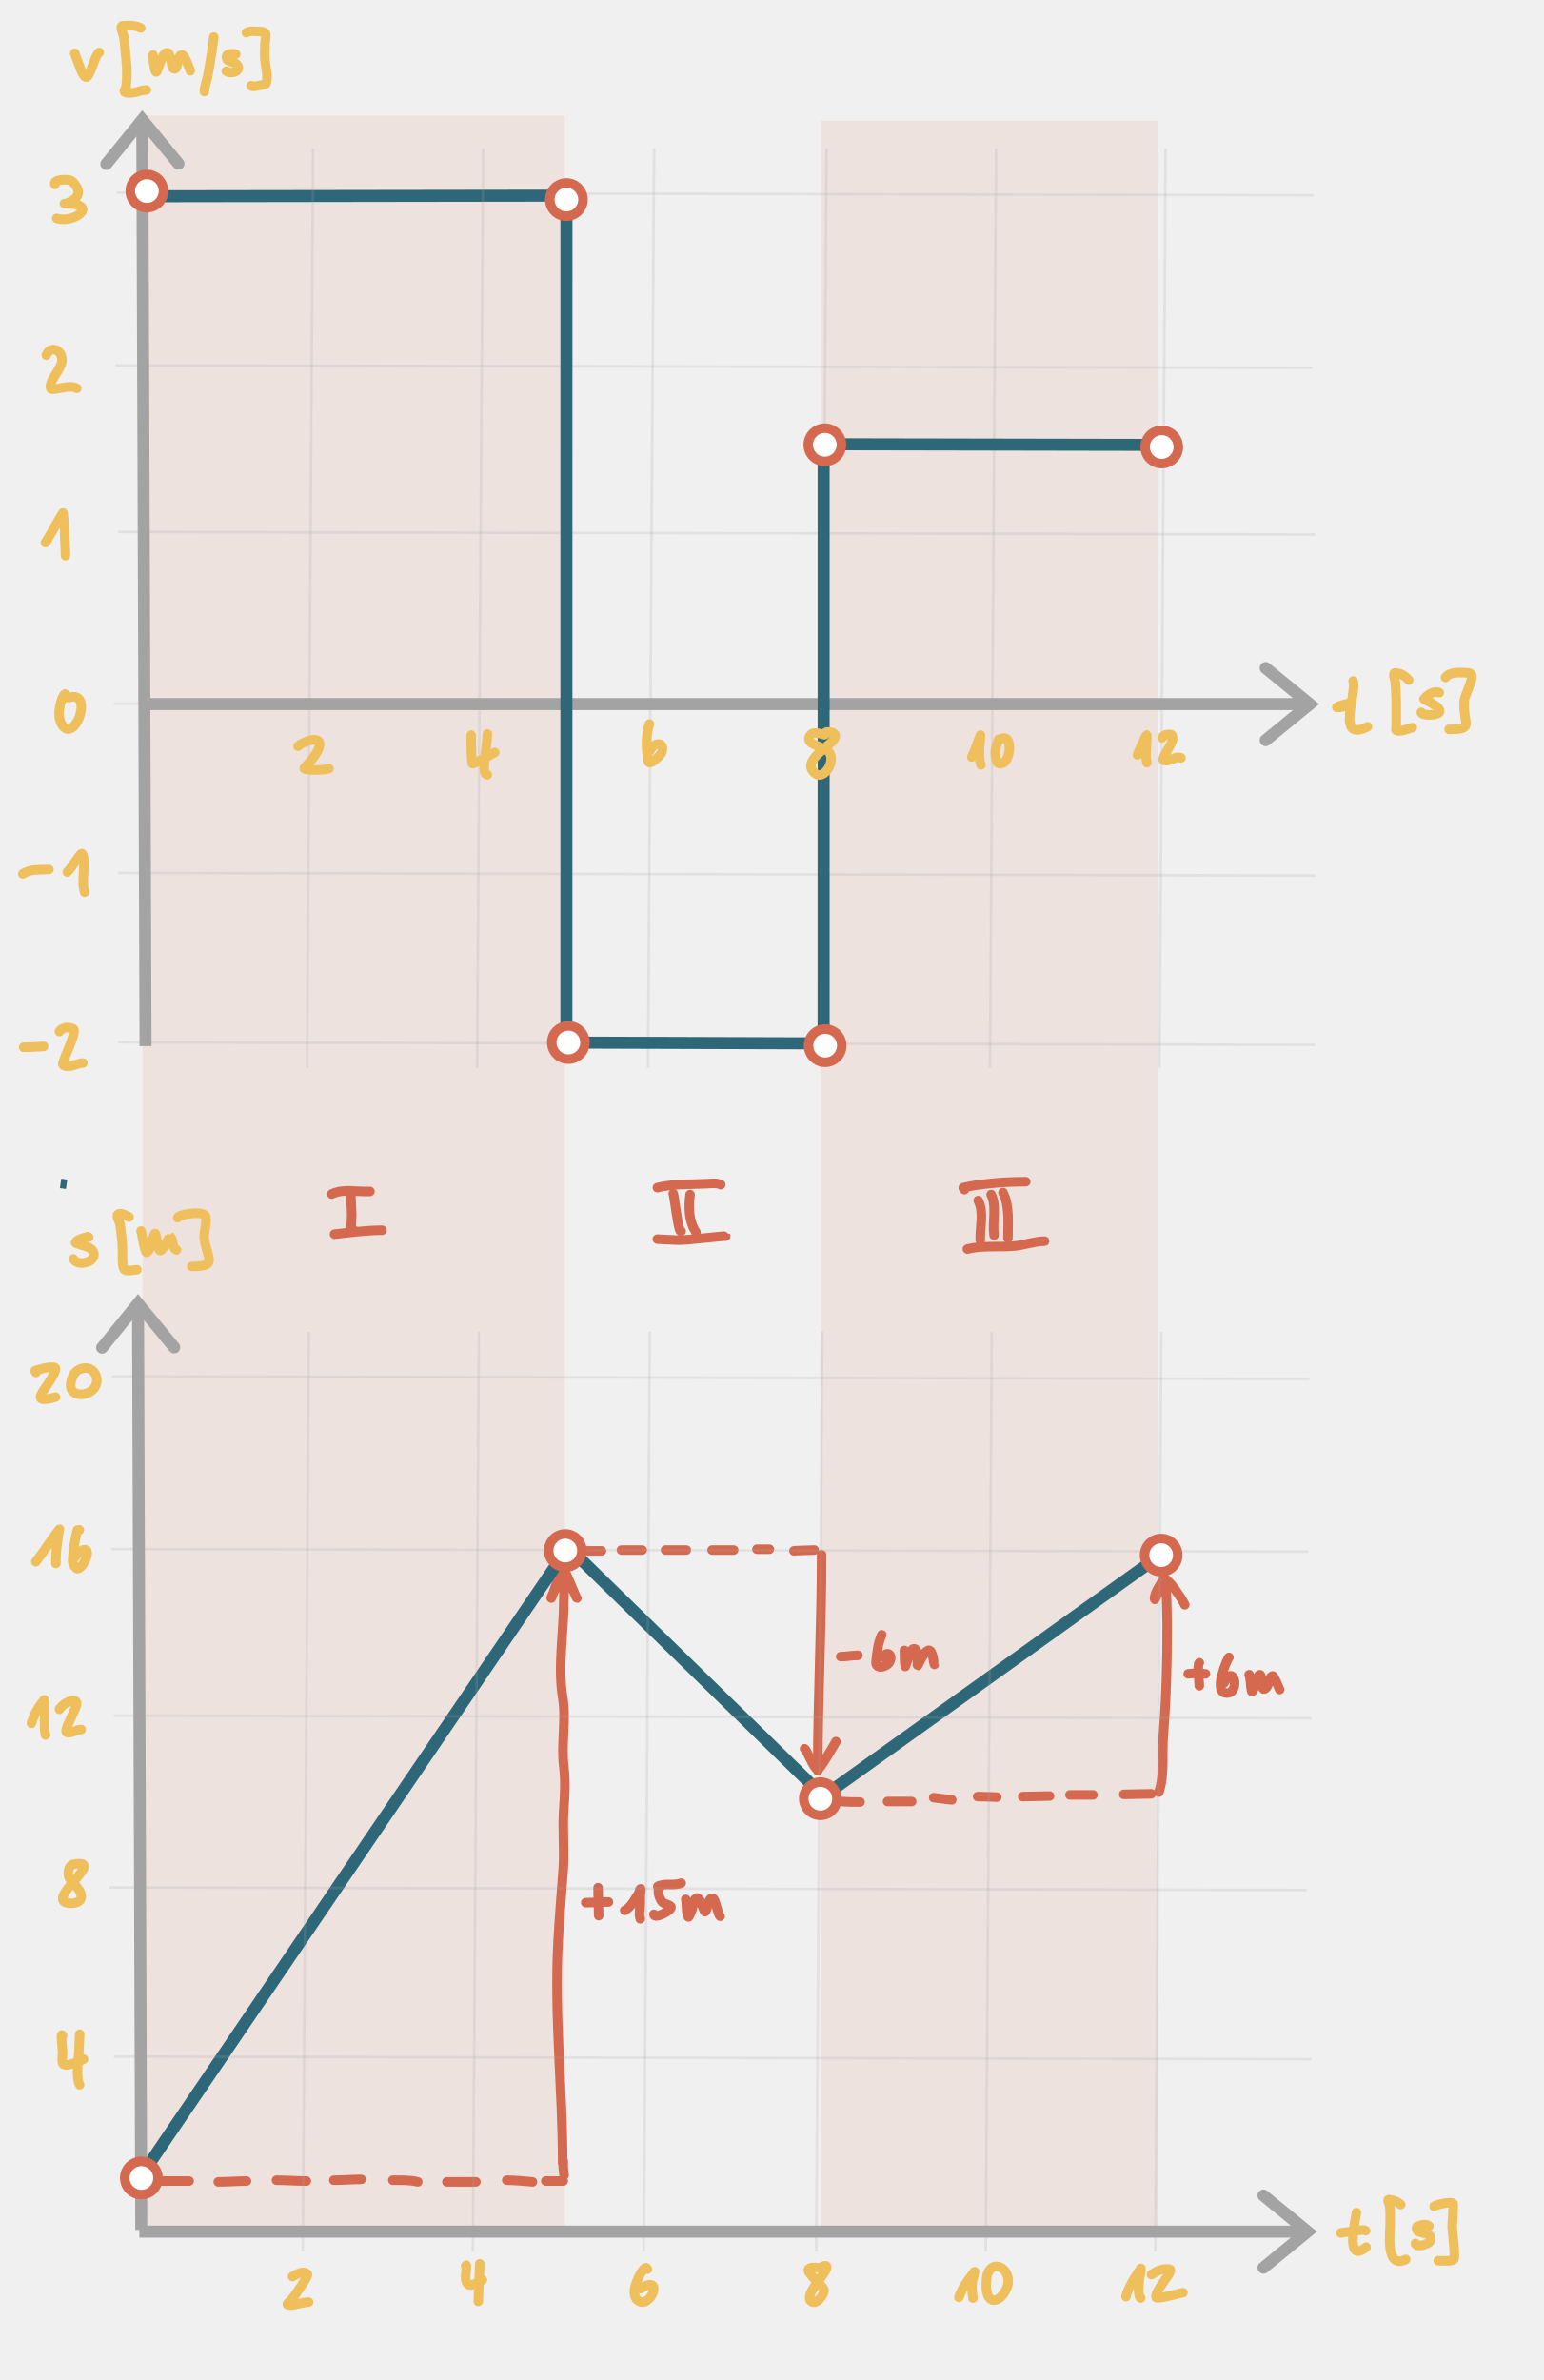
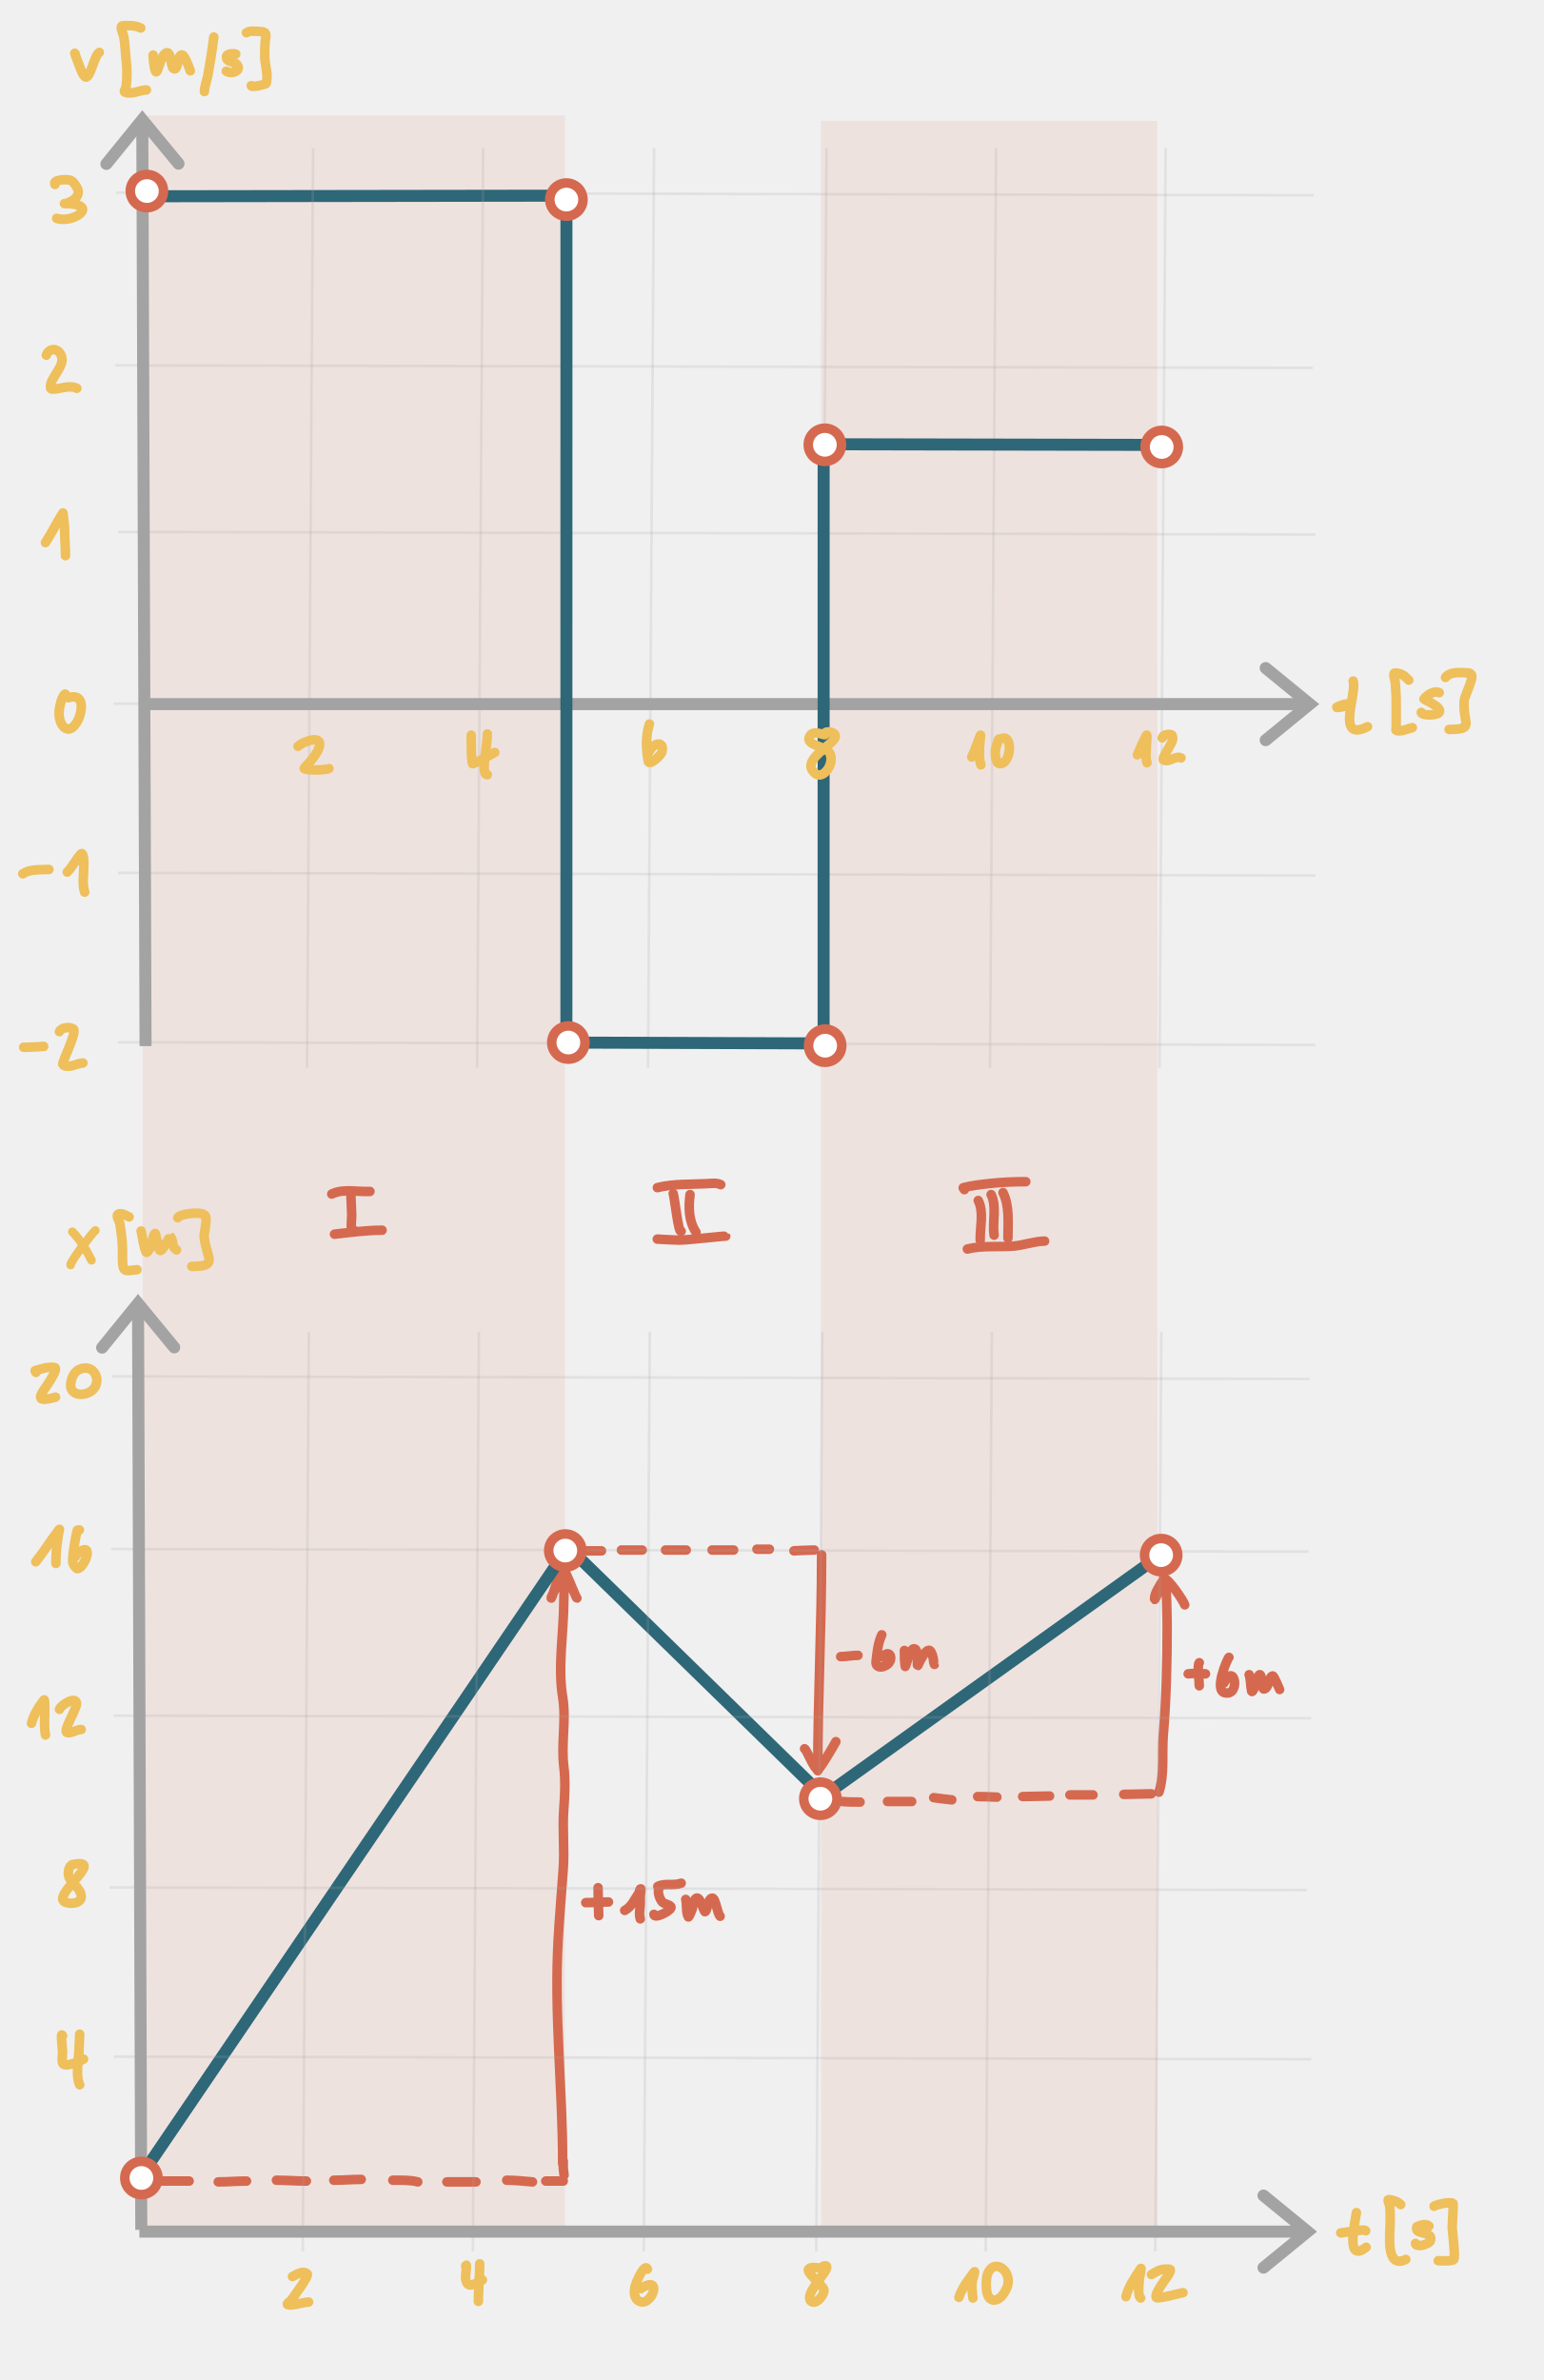
<svg xmlns="http://www.w3.org/2000/svg" xmlns:ns1="http://vectornator.io" height="100%" stroke-miterlimit="10" style="fill-rule:nonzero;clip-rule:evenodd;stroke-linecap:round;stroke-linejoin:round;" version="1.1" viewBox="0 0 340.2 524.475" width="100%" xml:space="preserve">
  <defs />
  <g id="Ebene-3" ns1:layerName="Ebene 3">
    <path d="M31.393 25.463L124.513 25.463L124.513 490.652L31.393 490.652L31.393 25.463Z" fill="#e9b0a2" fill-opacity="0.216" fill-rule="nonzero" opacity="1" stroke="none" />
    <path d="M180.919 26.607L255.109 26.607L255.109 491.356L180.919 491.356L180.919 26.607Z" fill="#e9b0a2" fill-opacity="0.216" fill-rule="nonzero" opacity="1" stroke="none" />
    <g opacity="1">
      <path d="M77.32 263.129C77.384 264.595 77.443 266.061 77.511 267.526C77.568 268.751 76.988 271.708 78.085 271.159" fill="none" opacity="1" stroke="#d5694f" stroke-linecap="round" stroke-linejoin="round" stroke-width="2.099" />
      <path d="M73.113 263.129C75.627 261.872 78.719 262.689 81.526 262.555" fill="none" opacity="1" stroke="#d5694f" stroke-linecap="round" stroke-linejoin="round" stroke-width="2.099" />
      <path d="M73.726 271.973C77.21 271.586 80.694 271.1 84.203 271.1" fill="none" opacity="1" stroke="#d5694f" stroke-linecap="round" stroke-linejoin="round" stroke-width="2.099" />
      <path d="M148.37 263.025C148.695 264.002 149.509 271.925 150.116 271.318" fill="none" opacity="1" stroke="#d5694f" stroke-linecap="round" stroke-linejoin="round" stroke-width="2.099" />
      <path d="M152.08 263.243C151.729 266.048 151.752 269.081 153.389 271.537" fill="none" opacity="1" stroke="#d5694f" stroke-linecap="round" stroke-linejoin="round" stroke-width="2.099" />
      <path d="M144.878 261.715C148.418 260.83 152.146 261.031 155.79 260.842C156.81 260.789 157.933 260.604 158.846 261.06" fill="none" opacity="1" stroke="#d5694f" stroke-linecap="round" stroke-linejoin="round" stroke-width="2.099" />
      <path d="M145.314 273.065C145.169 273.065 144.732 273.057 144.878 273.065C146.478 273.145 148.078 273.239 149.679 273.283C151.149 273.323 159.884 272.304 159.937 272.41" fill="none" opacity="1" stroke="#d5694f" stroke-linecap="round" stroke-linejoin="round" stroke-width="2.099" />
      <path d="M215.592 264.553C216.895 267.159 215.952 270.37 216.029 273.283" fill="none" opacity="1" stroke="#d5694f" stroke-linecap="round" stroke-linejoin="round" stroke-width="2.099" />
      <path d="M218.43 263.243C219.731 265.847 218.664 269.251 219.084 272.192" fill="none" opacity="1" stroke="#d5694f" stroke-linecap="round" stroke-linejoin="round" stroke-width="2.099" />
      <path d="M221.049 262.807C222.537 265.782 222.14 269.537 222.14 272.846" fill="none" opacity="1" stroke="#d5694f" stroke-linecap="round" stroke-linejoin="round" stroke-width="2.099" />
      <path d="M212.537 262.152C212.464 262.006 212.161 261.755 212.318 261.715C214.105 261.269 215.944 261.046 217.775 260.842C220.704 260.517 223.252 260.406 226.068 260.406" fill="none" opacity="1" stroke="#d5694f" stroke-linecap="round" stroke-linejoin="round" stroke-width="2.099" />
      <path d="M213.191 275.247C216.515 274.416 220.034 274.868 223.449 274.592C225.465 274.43 228.103 273.501 230.215 273.501" fill="none" opacity="1" stroke="#d5694f" stroke-linecap="round" stroke-linejoin="round" stroke-width="2.099" />
    </g>
    <path d="M124.006 476.698C124.006 460.354 122.094 444.035 123.003 427.666C123.296 422.394 123.756 417.127 124.132 411.866C124.447 407.453 123.918 402.983 124.257 398.573C124.488 395.57 124.63 392.279 124.257 389.293C123.628 384.261 124.84 378.994 124.006 373.994C122.885 367.266 124.257 359.527 124.257 352.802C124.257 352.095 124.53 346.212 124.257 346.03C123.787 345.717 122.517 349.886 122.376 350.168C122.307 350.307 121.317 352.175 121.498 352.175C121.592 352.175 122.228 350.104 122.251 350.043C122.734 348.714 123.161 347.105 123.881 345.905C123.969 345.757 123.834 345.403 124.006 345.403C124.379 345.403 126.943 352.175 127.141 352.175" fill="none" opacity="1" stroke="#d5694f" stroke-linecap="round" stroke-linejoin="round" stroke-width="2.099" />
    <path d="M129.09 419.279C130.761 419.279 132.428 419.136 134.099 419.136" fill="none" opacity="1" stroke="#d5694f" stroke-linecap="round" stroke-linejoin="round" stroke-width="2.099" />
    <path d="M131.809 415.988C131.809 418.039 131.898 420.09 131.952 422.141" fill="none" opacity="1" stroke="#d5694f" stroke-linecap="round" stroke-linejoin="round" stroke-width="2.099" />
    <path d="M137.676 420.996C139.162 420.253 139.883 418.502 140.824 417.133C140.995 416.884 140.897 416.487 141.11 416.274C141.447 415.937 141.134 417.229 141.11 417.705C141.079 418.324 141.135 418.946 141.11 419.565C141.067 420.649 140.757 421.798 141.11 422.856" fill="none" opacity="1" stroke="#d5694f" stroke-linecap="round" stroke-linejoin="round" stroke-width="2.099" />
    <path d="M145.403 415.702C144.789 416.622 145.211 418.077 145.832 418.993C146.264 419.629 147.314 419.572 147.835 420.138C148.473 420.829 144.115 423.091 144.115 421.855" fill="none" opacity="1" stroke="#d5694f" stroke-linecap="round" stroke-linejoin="round" stroke-width="2.099" />
    <path d="M144.973 415.702C146.582 414.897 148.397 415.634 150.125 414.986" fill="none" opacity="1" stroke="#d5694f" stroke-linecap="round" stroke-linejoin="round" stroke-width="2.099" />
    <path d="M151.126 418.564C151.442 419.827 151.117 421.263 151.699 422.427C151.807 422.643 152.523 420.82 152.557 420.71C152.695 420.262 152.869 418.824 153.273 418.42C154.321 417.372 155.071 421.514 155.419 421.282C155.944 420.932 155.997 418.277 156.993 418.277C157.703 418.277 158.077 421.651 158.71 422.284" fill="none" opacity="1" stroke="#d5694f" stroke-linecap="round" stroke-linejoin="round" stroke-width="2.099" />
    <path d="M35.642 480.634C37.657 480.634 39.672 480.634 41.687 480.634" fill="none" opacity="1" stroke="#d5694f" stroke-linecap="round" stroke-linejoin="round" stroke-width="2.099" />
    <path d="M48.1 480.817C50.18 480.817 52.249 480.634 54.329 480.634" fill="none" opacity="1" stroke="#d5694f" stroke-linecap="round" stroke-linejoin="round" stroke-width="2.099" />
    <path d="M60.924 480.45C63.123 480.45 65.319 480.634 67.52 480.634" fill="none" opacity="1" stroke="#d5694f" stroke-linecap="round" stroke-linejoin="round" stroke-width="2.099" />
    <path d="M73.566 480.45C75.583 480.45 77.595 480.267 79.612 480.267" fill="none" opacity="1" stroke="#d5694f" stroke-linecap="round" stroke-linejoin="round" stroke-width="2.099" />
    <path d="M86.574 480.45C88.418 480.45 90.275 480.368 92.07 480.817" fill="none" opacity="1" stroke="#d5694f" stroke-linecap="round" stroke-linejoin="round" stroke-width="2.099" />
    <path d="M98.483 480.817C100.62 480.817 102.757 480.817 104.895 480.817" fill="none" opacity="1" stroke="#d5694f" stroke-linecap="round" stroke-linejoin="round" stroke-width="2.099" />
    <path d="M111.674 480.45C113.571 480.45 115.462 480.665 117.353 480.817" fill="none" opacity="1" stroke="#d5694f" stroke-linecap="round" stroke-linejoin="round" stroke-width="2.099" />
    <path d="M120.284 480.634C121.567 480.634 122.849 480.634 124.132 480.634" fill="none" opacity="1" stroke="#d5694f" stroke-linecap="round" stroke-linejoin="round" stroke-width="2.099" />
    <path d="M124.132 476.236C124.132 478.255 124.078 477.217 124.315 479.351" fill="none" opacity="1" stroke="#d5694f" stroke-linecap="round" stroke-linejoin="round" stroke-width="2.099" />
    <path d="M129.445 341.76C130.483 341.76 131.521 341.76 132.56 341.76" fill="none" opacity="1" stroke="#d5694f" stroke-linecap="round" stroke-linejoin="round" stroke-width="2.099" />
    <path d="M136.957 341.577C138.483 341.577 140.01 341.577 141.537 341.577" fill="none" opacity="1" stroke="#d5694f" stroke-linecap="round" stroke-linejoin="round" stroke-width="2.099" />
    <path d="M146.667 341.577C148.193 341.577 149.72 341.577 151.247 341.577" fill="none" opacity="1" stroke="#d5694f" stroke-linecap="round" stroke-linejoin="round" stroke-width="2.099" />
    <path d="M156.926 341.577C158.514 341.577 160.102 341.577 161.69 341.577" fill="none" opacity="1" stroke="#d5694f" stroke-linecap="round" stroke-linejoin="round" stroke-width="2.099" />
    <path d="M166.82 341.394C167.736 341.394 168.652 341.394 169.568 341.394" fill="none" opacity="1" stroke="#d5694f" stroke-linecap="round" stroke-linejoin="round" stroke-width="2.099" />
    <path d="M175.064 341.76C174.288 341.76 178.304 341.577 179.461 341.577" fill="none" opacity="1" stroke="#d5694f" stroke-linecap="round" stroke-linejoin="round" stroke-width="2.099" />
    <path d="M185.552 396.995C186.892 397.107 188.202 397.116 189.548 397.116" fill="none" opacity="1" stroke="#d5694f" stroke-linecap="round" stroke-linejoin="round" stroke-width="2.099" />
    <path d="M195.601 396.995C197.377 396.995 199.153 396.995 200.928 396.995" fill="none" opacity="1" stroke="#d5694f" stroke-linecap="round" stroke-linejoin="round" stroke-width="2.099" />
    <path d="M205.771 396.147C207.099 396.337 208.434 396.478 209.767 396.632" fill="none" opacity="1" stroke="#d5694f" stroke-linecap="round" stroke-linejoin="round" stroke-width="2.099" />
    <path d="M215.457 395.905C216.87 395.905 218.282 395.982 219.695 396.026" fill="none" opacity="1" stroke="#d5694f" stroke-linecap="round" stroke-linejoin="round" stroke-width="2.099" />
    <path d="M225.385 395.905C227.363 395.905 229.339 395.784 231.317 395.784" fill="none" opacity="1" stroke="#d5694f" stroke-linecap="round" stroke-linejoin="round" stroke-width="2.099" />
    <path d="M235.797 395.542C237.492 395.542 239.187 395.542 240.882 395.542" fill="none" opacity="1" stroke="#d5694f" stroke-linecap="round" stroke-linejoin="round" stroke-width="2.099" />
    <path d="M247.662 395.421C249.682 395.421 251.697 395.3 253.716 395.3" fill="none" opacity="1" stroke="#d5694f" stroke-linecap="round" stroke-linejoin="round" stroke-width="2.099" />
    <path d="M181.073 342.634C181.073 358.487 180.225 374.378 180.225 390.215" fill="none" opacity="1" stroke="#d5694f" stroke-linecap="round" stroke-linejoin="round" stroke-width="2.099" />
    <path d="M177.319 385.372C177.843 385.634 179.304 389.743 180.225 389.973C180.608 390.068 183.901 384.437 184.22 383.798" fill="none" opacity="1" stroke="#d5694f" stroke-linecap="round" stroke-linejoin="round" stroke-width="2.099" />
    <path d="M255.411 394.937C256.691 391.096 256.046 386.35 256.379 382.345C257.029 374.555 257.227 366.443 257.227 358.615C257.227 357.591 257.147 347.981 256.622 347.719C256.411 347.613 256.379 348.122 256.258 348.324C255.625 349.379 254.442 351.044 254.442 352.319C254.442 353.005 255.119 351.124 255.411 350.503C255.559 350.189 256.196 347.961 256.743 347.961C257.557 347.961 260.779 352.685 261.101 353.651" fill="none" opacity="1" stroke="#d5694f" stroke-linecap="round" stroke-linejoin="round" stroke-width="2.099" />
    <path d="M185.275 365.061C186.55 365.061 187.804 364.789 189.081 364.789" fill="none" opacity="1" stroke="#d5694f" stroke-linecap="round" stroke-linejoin="round" stroke-width="2.099" />
    <path d="M194.337 360.257C193.488 362.078 193.286 364.151 193.069 366.148C192.863 368.035 195.44 367.399 196.059 366.239C196.823 364.808 195.637 363.61 194.609 365.151" fill="none" opacity="1" stroke="#d5694f" stroke-linecap="round" stroke-linejoin="round" stroke-width="2.099" />
    <path d="M199.322 363.701C199.322 364.883 199.319 366.022 199.503 367.236C199.51 367.284 199.622 367.036 199.956 365.967C200.069 365.605 200.767 363.065 201.587 363.339C202.539 363.656 202.056 367.054 202.222 367.054C202.331 367.054 202.354 366.88 202.403 366.783C202.671 366.246 204.396 362.43 205.212 364.064C205.449 364.537 205.573 364.897 205.666 365.423C205.917 366.848 205.572 365.687 205.938 366.783" fill="none" opacity="1" stroke="#d5694f" stroke-linecap="round" stroke-linejoin="round" stroke-width="2.099" />
    <path d="M261.857 368.862C263.115 368.682 264.4 368.826 265.671 368.862" fill="none" opacity="1" stroke="#d5694f" stroke-linecap="round" stroke-linejoin="round" stroke-width="2.099" />
    <path d="M264.309 366.41C263.802 366.917 264.309 370.326 264.309 371.495" fill="none" opacity="1" stroke="#d5694f" stroke-linecap="round" stroke-linejoin="round" stroke-width="2.099" />
    <path d="M270.846 365.23C270.585 365.317 267.441 372.484 269.938 373.039C273.448 373.819 272.142 366.09 269.757 370.86" fill="none" opacity="1" stroke="#d5694f" stroke-linecap="round" stroke-linejoin="round" stroke-width="2.099" />
    <path d="M275.295 369.044C275.683 370.205 275.575 371.481 275.84 372.676C275.93 373.078 276.422 372.062 276.567 371.677C276.681 371.371 277.166 369.044 277.656 369.044C278.186 369.044 278.025 372.312 278.564 372.222C279.705 372.032 279.562 369.543 280.471 369.316C280.772 369.241 281.924 372.167 282.015 372.313" fill="none" opacity="1" stroke="#d5694f" stroke-linecap="round" stroke-linejoin="round" stroke-width="2.099" />
  </g>
  <g id="Ebene-1" ns1:layerName="Ebene 1">
    <path d="M64.46 501.68C65.211 501.304 66.745 500.216 67.713 501.088C68.202 501.528 64.683 506.134 64.312 506.708C64.044 507.122 62.957 507.735 63.425 507.891C64.361 508.203 66.824 507.3 68.009 507.3" fill="none" opacity="1" stroke="#eebf5b" stroke-linecap="round" stroke-linejoin="round" stroke-width="2.099" />
    <path d="M102.617 499.313C103.036 498.475 102.552 501.189 102.617 502.123C102.646 502.543 102.783 502.989 103.061 503.306C103.733 504.075 105.679 502.737 106.314 502.419" fill="none" opacity="1" stroke="#eebf5b" stroke-linecap="round" stroke-linejoin="round" stroke-width="2.099" />
    <path d="M105.723 498.87C105.723 501.635 105.427 504.385 105.427 507.152" fill="none" opacity="1" stroke="#eebf5b" stroke-linecap="round" stroke-linejoin="round" stroke-width="2.099" />
    <path d="M142.697 500.053C142.147 498.68 140.484 502.193 140.034 503.602C139.702 504.645 139.637 506.155 140.478 506.856C143.382 509.276 146.481 500.833 141.218 504.342" fill="none" opacity="1" stroke="#eebf5b" stroke-linecap="round" stroke-linejoin="round" stroke-width="2.099" />
    <path d="M180.854 499.831C180.837 499.849 180.878 499.755 180.854 499.757C179.964 499.831 178.773 499.375 178.192 500.053C177.553 500.798 181.45 503.634 181.593 504.638C181.745 505.699 179.692 508.237 178.635 507.004C177.46 505.632 181.46 501.45 182.037 500.201C182.661 498.848 181.412 499.228 180.854 499.831Z" fill="none" opacity="1" stroke="#eebf5b" stroke-linecap="round" stroke-linejoin="round" stroke-width="2.099" />
    <path d="M211.32 506.264C212.013 504.187 213.408 502.396 214.722 500.644C214.931 500.365 214.647 501.339 214.574 501.68C214.499 502.031 214.323 502.359 214.278 502.715C214.135 503.86 214.238 505.284 214.426 506.412" fill="none" opacity="1" stroke="#eebf5b" stroke-linecap="round" stroke-linejoin="round" stroke-width="2.099" />
    <path d="M217.532 501.458C217.456 501.711 216.649 507.188 219.307 506.856C220.504 506.706 221.414 505.229 221.821 504.342C223.574 500.517 218.819 497.126 217.532 501.458Z" fill="none" opacity="1" stroke="#eebf5b" stroke-linecap="round" stroke-linejoin="round" stroke-width="2.099" />
    <path d="M248.146 506.116C248.713 503.849 250.145 501.877 251.4 499.905C251.532 499.697 251.43 500.4 251.4 500.644C251.332 501.191 251.152 501.722 251.104 502.271C251.046 502.935 250.691 506.058 251.4 506.412" fill="none" opacity="1" stroke="#eebf5b" stroke-linecap="round" stroke-linejoin="round" stroke-width="2.099" />
    <path d="M253.766 501.236C255.039 500.472 255.853 499.879 257.759 500.053C258.212 500.094 257.708 501 257.464 501.384C256.963 502.17 254.43 505.336 254.801 506.264C255.001 506.763 259.963 505.337 260.717 505.229" fill="none" opacity="1" stroke="#eebf5b" stroke-linecap="round" stroke-linejoin="round" stroke-width="2.099" />
    <path d="M13.791 448.629C13.255 447.556 13.759 451.027 13.791 452.226C13.813 453.025 13.585 453.852 13.791 454.624C14.113 455.832 18.015 454.035 18.416 453.768" fill="none" opacity="1" stroke="#eebf5b" stroke-linecap="round" stroke-linejoin="round" stroke-width="2.099" />
    <path d="M17.56 448.629C17.56 448.514 17.565 448.172 17.56 448.286C17.497 449.599 17.45 450.913 17.389 452.226C17.304 454.046 16.644 457.589 17.56 459.421" fill="none" opacity="1" stroke="#eebf5b" stroke-linecap="round" stroke-linejoin="round" stroke-width="2.099" />
    <path d="M16.104 410.855C15.181 411.032 14.874 412.616 15.162 413.51C15.647 415.021 17.72 415.971 17.902 417.793C18.075 419.515 15.391 419.706 14.305 419.163C11.271 417.646 23.529 409.427 16.104 410.855Z" fill="none" opacity="1" stroke="#eebf5b" stroke-linecap="round" stroke-linejoin="round" stroke-width="2.099" />
    <path d="M6.939 379.762C7.41 377.879 8.503 376.167 9.68 374.623C9.856 374.391 9.834 375.189 9.851 375.48C9.891 376.164 9.851 376.85 9.851 377.535C9.851 379.128 9.709 380.764 10.022 382.332" fill="none" opacity="1" stroke="#eebf5b" stroke-linecap="round" stroke-linejoin="round" stroke-width="2.099" />
    <path d="M13.106 376.679C13.428 375.712 16.647 373.713 16.875 375.308C17.042 376.482 13.635 381.649 14.819 381.818C15.969 381.982 16.758 381.133 17.902 381.133" fill="none" opacity="1" stroke="#eebf5b" stroke-linecap="round" stroke-linejoin="round" stroke-width="2.099" />
    <path d="M7.884 344.168C9.721 341.872 11.256 339.346 13.059 337.022C13.212 336.825 12.981 337.516 12.935 337.762C12.828 338.332 12.777 338.912 12.689 339.486C12.428 341.179 12.319 342.824 12.319 344.538" fill="none" opacity="1" stroke="#eebf5b" stroke-linecap="round" stroke-linejoin="round" stroke-width="2.099" />
    <path d="M17.494 337.146C17.33 337.187 17.037 337.103 17.001 337.269C16.523 339.501 16.084 341.764 16.015 344.045C15.999 344.596 16.382 345.117 16.755 345.524C17.931 346.807 21.071 339.954 17.74 341.827C17.335 342.055 17.066 342.468 16.755 342.813C16.693 342.881 16.673 342.977 16.631 343.059" fill="none" opacity="1" stroke="#eebf5b" stroke-linecap="round" stroke-linejoin="round" stroke-width="2.099" />
    <path d="M7.915 302.446C7.869 302.307 7.634 302.067 7.776 302.028C9.138 301.652 10.557 301.144 11.957 301.331C12.662 301.425 11.88 302.833 11.121 304.119C9.578 306.729 6.558 309.504 12.236 307.882" fill="none" opacity="1" stroke="#eebf5b" stroke-linecap="round" stroke-linejoin="round" stroke-width="2.099" />
    <path d="M17.393 301.819C16.227 302.367 15.617 303.945 15.581 305.234C15.53 307.077 17.391 307.484 18.648 307.185C23.258 306.087 21.363 299.951 17.393 301.819Z" fill="none" opacity="1" stroke="#eebf5b" stroke-linecap="round" stroke-linejoin="round" stroke-width="2.099" />
    <path d="M298.936 487.586C298.691 489.547 296.407 498.944 301.075 495.21" fill="none" opacity="1" stroke="#eebf5b" stroke-linecap="round" stroke-linejoin="round" stroke-width="2.099" />
    <path d="M295.775 492.049C295.682 492.049 295.404 492.063 295.496 492.049C296.641 491.881 297.787 491.72 298.936 491.584C299.072 491.568 300.814 491.25 300.982 491.584" fill="none" opacity="1" stroke="#eebf5b" stroke-linecap="round" stroke-linejoin="round" stroke-width="2.099" />
    <path d="M308.699 485.82C308.031 485.152 307.033 484.817 306.095 484.704C305.599 484.645 306.226 485.695 306.281 486.192C306.418 487.422 306.374 488.785 306.374 490.004C306.374 491.984 305.257 500.185 309.814 497.907" fill="none" opacity="1" stroke="#eebf5b" stroke-linecap="round" stroke-linejoin="round" stroke-width="2.099" />
    <path d="M314.928 490.562C314.314 489.948 313.124 490.316 312.325 490.655C312.123 490.74 312.204 491.088 312.232 491.305C312.357 492.307 315.725 491.785 315.3 493.63C315.05 494.712 311.953 495.337 311.953 494.374" fill="none" opacity="1" stroke="#eebf5b" stroke-linecap="round" stroke-linejoin="round" stroke-width="2.099" />
    <path d="M316.043 486.192C316.043 486.003 319.43 485.063 320.227 485.541C320.383 485.635 320.041 490.204 320.041 490.748C320.041 491.579 320.915 497.762 320.32 498C319.429 498.356 317.94 498.186 316.973 498.186" fill="none" opacity="1" stroke="#eebf5b" stroke-linecap="round" stroke-linejoin="round" stroke-width="2.099" />
-     <path d="M19.552 272.624C19.461 272.594 19.368 272.498 19.279 272.534C18.376 272.901 17.128 272.959 16.644 273.806C16.527 274.011 19.168 274.712 19.37 274.805C20.242 275.204 21.052 276.013 20.551 277.076C19.928 278.401 16.918 278.896 16.19 277.44" fill="none" opacity="1" stroke="#eebf5b" stroke-linecap="round" stroke-linejoin="round" stroke-width="2.099" />
    <path d="M28.456 268.172C27.856 267.873 26.728 267.219 26.094 267.536C25.408 267.879 26.352 269.048 26.457 269.808C26.568 270.61 26.87 272.906 26.911 273.442C26.974 274.258 26.967 275.078 27.002 275.895C27.024 276.389 26.839 279.308 27.456 279.802C28.011 280.246 29.555 279.802 30.182 279.802" fill="none" opacity="1" stroke="#eebf5b" stroke-linecap="round" stroke-linejoin="round" stroke-width="2.099" />
    <path d="M31.091 271.262C31.476 272.801 31.585 274.425 32.181 275.895C32.342 276.292 32.906 275.373 33.09 274.987C33.267 274.615 33.822 271.926 34.18 271.807C34.401 271.733 34.807 275.16 35.179 275.532C35.714 276.067 37.418 272.418 37.451 272.443C38.351 273.118 37.71 274.844 38.904 275.441" fill="none" opacity="1" stroke="#eebf5b" stroke-linecap="round" stroke-linejoin="round" stroke-width="2.099" />
    <path d="M39.177 268.354C39.369 267.588 44.195 266.83 45.174 267.809C45.862 268.497 44.87 271.786 44.992 272.715C45.615 277.454 48.174 279.075 42.266 279.075" fill="none" opacity="1" stroke="#eebf5b" stroke-linecap="round" stroke-linejoin="round" stroke-width="2.099" />
  </g>
  <g id="Ebene-2" ns1:layerName="Ebene 2">
    <path d="M25.64 42.454L289.509 43.028" fill="none" opacity="1" stroke="#a3a3a3" stroke-linecap="butt" stroke-linejoin="round" stroke-opacity="0.197" stroke-width="0.58" />
    <path d="M31.488 478.924L125.175 341.059" fill="none" opacity="1" stroke="#2e6777" stroke-linecap="butt" stroke-linejoin="round" stroke-width="2.649" />
    <path d="M181.159 395.52L125.556 341.25" fill="none" opacity="1" stroke="#2e6777" stroke-linecap="butt" stroke-linejoin="round" stroke-width="2.649" />
    <path d="M256.185 342.392L180.587 396.472" fill="none" opacity="1" stroke="#2e6777" stroke-linecap="butt" stroke-linejoin="round" stroke-width="2.649" />
    <g opacity="1">
      <path d="M25.084 453.215L288.953 453.789" fill="none" opacity="1" stroke="#a3a3a3" stroke-linecap="butt" stroke-linejoin="round" stroke-opacity="0.197" stroke-width="0.58" />
      <path d="M24.128 415.929L287.997 416.503" fill="none" opacity="1" stroke="#a3a3a3" stroke-linecap="butt" stroke-linejoin="round" stroke-opacity="0.197" stroke-width="0.58" />
      <path d="M25.084 378.07L288.953 378.644" fill="none" opacity="1" stroke="#a3a3a3" stroke-linecap="butt" stroke-linejoin="round" stroke-opacity="0.197" stroke-width="0.58" />
      <path d="M24.51 341.358L288.379 341.931" fill="none" opacity="1" stroke="#a3a3a3" stroke-linecap="butt" stroke-linejoin="round" stroke-opacity="0.197" stroke-width="0.58" />
      <path d="M24.701 303.307L288.57 303.881" fill="none" opacity="1" stroke="#a3a3a3" stroke-linecap="butt" stroke-linejoin="round" stroke-opacity="0.197" stroke-width="0.58" />
      <path d="M66.73 496.159L68.068 293.477" fill="none" opacity="1" stroke="#a3a3a3" stroke-linecap="butt" stroke-linejoin="round" stroke-opacity="0.197" stroke-width="0.58" />
      <path d="M104.207 496.159L105.545 293.477" fill="none" opacity="1" stroke="#a3a3a3" stroke-linecap="butt" stroke-linejoin="round" stroke-opacity="0.197" stroke-width="0.58" />
      <path d="M141.875 496.159L143.213 293.477" fill="none" opacity="1" stroke="#a3a3a3" stroke-linecap="butt" stroke-linejoin="round" stroke-opacity="0.197" stroke-width="0.58" />
      <path d="M179.884 496.159L181.223 293.477" fill="none" opacity="1" stroke="#a3a3a3" stroke-linecap="butt" stroke-linejoin="round" stroke-opacity="0.197" stroke-width="0.58" />
      <path d="M217.247 496.159L218.585 293.477" fill="none" opacity="1" stroke="#a3a3a3" stroke-linecap="butt" stroke-linejoin="round" stroke-opacity="0.197" stroke-width="0.58" />
      <path d="M254.61 496.159L255.948 293.477" fill="none" opacity="1" stroke="#a3a3a3" stroke-linecap="butt" stroke-linejoin="round" stroke-opacity="0.197" stroke-width="0.58" />
      <g opacity="1">
        <path d="M30.424 288.562C30.468 300.869 31.139 491.38 31.139 491.38" fill="none" stroke="#a3a3a3" stroke-linecap="butt" stroke-linejoin="round" stroke-width="2.649" />
        <g fill="#a3a3a3" stroke="none">
          <path d="M39.423 296.08L31.442 286.395L30.413 285.146L29.392 286.403L21.479 296.143C21.018 296.711 21.105 297.545 21.672 298.006C22.24 298.467 23.074 298.381 23.535 297.813L31.448 288.073L29.398 288.08L37.379 297.765C37.844 298.329 38.678 298.41 39.243 297.944C39.807 297.479 39.888 296.644 39.423 296.08Z" fill="#a3a3a3" />
        </g>
      </g>
      <g opacity="1">
        <path d="M286.847 491.773C272.68 491.773 30.722 491.773 30.722 491.773" fill="none" stroke="#a3a3a3" stroke-linecap="butt" stroke-linejoin="round" stroke-width="2.649" />
        <g fill="#a3a3a3" stroke="none">
          <path d="M279.297 500.745L289.01 492.798L290.263 491.773L289.01 490.748L279.297 482.801C278.731 482.338 277.897 482.421 277.434 482.988C276.97 483.554 277.054 484.388 277.62 484.851L287.333 492.798L287.333 490.748L277.62 498.695C277.054 499.158 276.97 499.992 277.434 500.558C277.897 501.124 278.731 501.208 279.297 500.745Z" fill="#a3a3a3" />
        </g>
      </g>
    </g>
    <path d="M27.503 479.958C27.503 477.937 29.141 476.298 31.162 476.298C33.183 476.298 34.822 477.937 34.822 479.958C34.822 481.979 33.183 483.617 31.162 483.617C29.141 483.617 27.503 481.979 27.503 479.958Z" fill="#ffffff" fill-rule="nonzero" opacity="1" stroke="#d5694f" stroke-linecap="round" stroke-linejoin="round" stroke-width="2.099" />
    <path d="M120.926 341.692C120.926 339.671 122.564 338.033 124.585 338.033C126.606 338.033 128.245 339.671 128.245 341.692C128.245 343.714 126.606 345.352 124.585 345.352C122.564 345.352 120.926 343.714 120.926 341.692Z" fill="#ffffff" fill-rule="nonzero" opacity="1" stroke="#d5694f" stroke-linecap="round" stroke-linejoin="round" stroke-width="2.099" />
    <path d="M177.141 396.378C177.141 394.357 178.78 392.719 180.801 392.719C182.822 392.719 184.46 394.357 184.46 396.378C184.46 398.399 182.822 400.038 180.801 400.038C178.78 400.038 177.141 398.399 177.141 396.378Z" fill="#ffffff" fill-rule="nonzero" opacity="1" stroke="#d5694f" stroke-linecap="round" stroke-linejoin="round" stroke-width="2.099" />
    <path d="M252.247 342.701C252.247 340.68 253.885 339.041 255.906 339.041C257.927 339.041 259.566 340.68 259.566 342.701C259.566 344.722 257.927 346.36 255.906 346.36C253.885 346.36 252.247 344.722 252.247 342.701Z" fill="#ffffff" fill-rule="nonzero" opacity="1" stroke="#d5694f" stroke-linecap="round" stroke-linejoin="round" stroke-width="2.099" />
-     <path d="M13.356 260.781L14.682 260.97" fill="none" opacity="1" stroke="#2e6777" stroke-linecap="butt" stroke-linejoin="round" stroke-width="2.099" />
    <path d="M32.427 43.253L125.841 43.115" fill="none" opacity="1" stroke="#2e6777" stroke-linecap="butt" stroke-linejoin="round" stroke-width="2.649" />
    <path d="M26.023 192.362L289.892 192.936" fill="none" opacity="1" stroke="#a3a3a3" stroke-linecap="butt" stroke-linejoin="round" stroke-opacity="0.197" stroke-width="0.58" />
    <path d="M25.067 155.077L288.936 155.65" fill="none" opacity="1" stroke="#a3a3a3" stroke-linecap="butt" stroke-linejoin="round" stroke-opacity="0.197" stroke-width="0.58" />
    <path d="M26.023 117.217L289.892 117.791" fill="none" opacity="1" stroke="#a3a3a3" stroke-linecap="butt" stroke-linejoin="round" stroke-opacity="0.197" stroke-width="0.58" />
    <path d="M25.449 80.505L289.318 81.079" fill="none" opacity="1" stroke="#a3a3a3" stroke-linecap="butt" stroke-linejoin="round" stroke-opacity="0.197" stroke-width="0.58" />
    <path d="M67.669 235.306L69.007 32.624" fill="none" opacity="1" stroke="#a3a3a3" stroke-linecap="butt" stroke-linejoin="round" stroke-opacity="0.197" stroke-width="0.58" />
    <path d="M105.146 235.306L106.484 32.624" fill="none" opacity="1" stroke="#a3a3a3" stroke-linecap="butt" stroke-linejoin="round" stroke-opacity="0.197" stroke-width="0.58" />
    <path d="M142.814 235.306L144.153 32.624" fill="none" opacity="1" stroke="#a3a3a3" stroke-linecap="butt" stroke-linejoin="round" stroke-opacity="0.197" stroke-width="0.58" />
    <path d="M180.824 235.306L182.162 32.624" fill="none" opacity="1" stroke="#a3a3a3" stroke-linecap="butt" stroke-linejoin="round" stroke-opacity="0.197" stroke-width="0.58" />
    <path d="M218.186 235.306L219.525 32.624" fill="none" opacity="1" stroke="#a3a3a3" stroke-linecap="butt" stroke-linejoin="round" stroke-opacity="0.197" stroke-width="0.58" />
    <path d="M255.549 235.306L256.887 32.624" fill="none" opacity="1" stroke="#a3a3a3" stroke-linecap="butt" stroke-linejoin="round" stroke-opacity="0.197" stroke-width="0.58" />
    <g opacity="1">
      <path d="M31.364 27.709C31.407 40.016 32.078 230.528 32.078 230.528" fill="none" stroke="#a3a3a3" stroke-linecap="butt" stroke-linejoin="round" stroke-width="2.649" />
      <g fill="#a3a3a3" stroke="none">
        <path d="M40.362 35.227L32.381 25.543L31.352 24.293L30.331 25.55L22.419 35.29C21.957 35.858 22.044 36.692 22.611 37.153C23.179 37.615 24.013 37.528 24.475 36.96L32.387 27.22L30.337 27.227L38.318 36.912C38.783 37.476 39.618 37.557 40.182 37.091C40.747 36.626 40.827 35.791 40.362 35.227Z" fill="#a3a3a3" />
      </g>
    </g>
    <g opacity="1">
      <path d="M287.328 155.163C273.162 155.163 31.203 155.163 31.203 155.163" fill="none" stroke="#a3a3a3" stroke-linecap="butt" stroke-linejoin="round" stroke-width="2.649" />
      <g fill="#a3a3a3" stroke="none">
        <path d="M279.779 164.134L289.491 156.188L290.744 155.163L289.491 154.138L279.779 146.191C279.213 145.728 278.378 145.811 277.915 146.377C277.452 146.943 277.535 147.778 278.101 148.241L287.814 156.188L287.814 154.138L278.101 162.084C277.535 162.547 277.452 163.382 277.915 163.948C278.378 164.514 279.213 164.598 279.779 164.134Z" fill="#a3a3a3" />
      </g>
    </g>
    <path d="M28.715 42.105C28.715 40.084 30.353 38.445 32.374 38.445C34.395 38.445 36.033 40.084 36.033 42.105C36.033 44.126 34.395 45.764 32.374 45.764C30.353 45.764 28.715 44.126 28.715 42.105Z" fill="#ffffff" fill-rule="nonzero" opacity="1" stroke="#d5694f" stroke-linecap="round" stroke-linejoin="round" stroke-width="2.099" />
    <path d="M25.982 229.69L289.851 230.263" fill="none" opacity="1" stroke="#a3a3a3" stroke-linecap="butt" stroke-linejoin="round" stroke-opacity="0.197" stroke-width="0.58" />
    <path d="M124.258 229.746L182.329 229.935" fill="none" opacity="1" stroke="#2e6777" stroke-linecap="butt" stroke-linejoin="round" stroke-width="2.649" />
    <path d="M124.835 43.186L124.827 230.195" fill="none" opacity="1" stroke="#2e6777" stroke-linecap="butt" stroke-linejoin="round" stroke-width="2.649" />
    <path d="M121.168 43.981C121.168 41.96 122.806 40.322 124.828 40.322C126.849 40.322 128.487 41.96 128.487 43.981C128.487 46.002 126.849 47.641 124.828 47.641C122.806 47.641 121.168 46.002 121.168 43.981Z" fill="#ffffff" fill-rule="nonzero" opacity="1" stroke="#d5694f" stroke-linecap="round" stroke-linejoin="round" stroke-width="2.099" />
    <path d="M121.599 229.745C121.599 227.724 123.238 226.085 125.259 226.085C127.28 226.085 128.918 227.724 128.918 229.745C128.918 231.766 127.28 233.404 125.259 233.404C123.238 233.404 121.599 231.766 121.599 229.745Z" fill="#ffffff" fill-rule="nonzero" opacity="1" stroke="#d5694f" stroke-linecap="round" stroke-linejoin="round" stroke-width="2.099" />
    <path d="M181.52 98.484L181.512 230.315" fill="none" opacity="1" stroke="#2e6777" stroke-linecap="butt" stroke-linejoin="round" stroke-width="2.649" />
    <path d="M255.321 98.041L181.956 97.899" fill="none" opacity="1" stroke="#2e6777" stroke-linecap="butt" stroke-linejoin="round" stroke-width="2.649" />
    <path d="M178.194 230.437C178.194 228.416 179.832 226.778 181.853 226.778C183.874 226.778 185.513 228.416 185.513 230.437C185.513 232.458 183.874 234.097 181.853 234.097C179.832 234.097 178.194 232.458 178.194 230.437Z" fill="#ffffff" fill-rule="nonzero" opacity="1" stroke="#d5694f" stroke-linecap="round" stroke-linejoin="round" stroke-width="2.099" />
    <path d="M252.37 98.501C252.37 96.48 254.008 94.841 256.029 94.841C258.05 94.841 259.689 96.48 259.689 98.501C259.689 100.522 258.05 102.16 256.029 102.16C254.008 102.16 252.37 100.522 252.37 98.501Z" fill="#ffffff" fill-rule="nonzero" opacity="1" stroke="#d5694f" stroke-linecap="round" stroke-linejoin="round" stroke-width="2.099" />
    <path d="M178.13 98.018C178.13 95.997 179.768 94.359 181.789 94.359C183.811 94.359 185.449 95.997 185.449 98.018C185.449 100.039 183.811 101.678 181.789 101.678C179.768 101.678 178.13 100.039 178.13 98.018Z" fill="#ffffff" fill-rule="nonzero" opacity="1" stroke="#d5694f" stroke-linecap="round" stroke-linejoin="round" stroke-width="2.099" />
  </g>
  <g id="Ebene-4" ns1:layerName="Ebene 4">
    <path d="M5.212 230.789C6.686 230.789 8.158 230.667 9.63 230.597" fill="none" opacity="1" stroke="#eebf5b" stroke-linecap="round" stroke-linejoin="round" stroke-width="2.099" />
    <path d="M13.088 227.331C13.554 226.399 15.284 226.191 16.161 226.755C17.118 227.37 13.455 234.31 13.856 234.63C15.084 235.613 17.054 234.246 18.274 234.246" fill="none" opacity="1" stroke="#eebf5b" stroke-linecap="round" stroke-linejoin="round" stroke-width="2.099" />
    <path d="M5.02 192.563C6.64 191.483 8.837 191.684 10.783 191.603" fill="none" opacity="1" stroke="#eebf5b" stroke-linecap="round" stroke-linejoin="round" stroke-width="2.099" />
    <path d="M14.817 192.179C16.012 190.984 16.734 189.378 17.89 188.145C18.224 187.789 18.426 189.004 18.466 189.49C18.503 189.936 18.466 190.386 18.466 190.834C18.466 192.67 18.079 194.858 18.658 196.597" fill="none" opacity="1" stroke="#eebf5b" stroke-linecap="round" stroke-linejoin="round" stroke-width="2.099" />
    <path d="M15.105 153.761C14.739 153.883 14.483 152.693 14.24 152.993C13.515 153.891 13.272 155.119 13.088 156.258C12.883 157.528 13.085 159.676 14.432 160.484C17.161 162.121 20.356 152.02 15.105 153.761Z" fill="none" opacity="1" stroke="#eebf5b" stroke-linecap="round" stroke-linejoin="round" stroke-width="2.099" />
    <path d="M10.014 119.57C11.415 117.468 12.472 115.151 13.856 113.039C13.904 112.965 14.04 114.512 14.048 114.575C14.153 115.411 14.24 115.859 14.24 116.688C14.24 118.605 14.432 120.518 14.432 122.451" fill="none" opacity="1" stroke="#eebf5b" stroke-linecap="round" stroke-linejoin="round" stroke-width="2.099" />
    <path d="M10.207 78.27C11.05 76.163 13.454 76.942 13.664 79.039C13.88 81.2 10.696 83.687 11.167 85.57C11.202 85.709 11.408 85.762 11.551 85.762C13.204 85.762 15.286 84.748 16.93 85.57" fill="none" opacity="1" stroke="#eebf5b" stroke-linecap="round" stroke-linejoin="round" stroke-width="2.099" />
    <path d="M12.105 40.644C11.599 39.632 14.252 39.464 15.362 39.686C16.07 39.828 16.494 40.617 16.895 41.219C17.614 42.297 17.196 43.38 16.128 44.092C15.653 44.409 15.126 44.647 14.596 44.859C14.477 44.906 14.085 44.859 14.212 44.859C22.251 44.859 16.302 49.387 12.488 48.115" fill="none" opacity="1" stroke="#eebf5b" stroke-linecap="round" stroke-linejoin="round" stroke-width="2.099" />
    <path d="M65.676 164.46C66.691 163.446 71.335 161.665 70.313 164.733C69.579 166.935 66.889 169.219 67.04 169.37C67.521 169.851 72.003 169.697 72.495 169.37" fill="none" opacity="1" stroke="#eebf5b" stroke-linecap="round" stroke-linejoin="round" stroke-width="2.099" />
    <path d="M103.858 162.006C103.858 163.878 103.845 167.67 104.131 168.279C104.245 168.521 108.575 166.056 109.04 165.824" fill="none" opacity="1" stroke="#eebf5b" stroke-linecap="round" stroke-linejoin="round" stroke-width="2.099" />
    <path d="M107.404 161.733C107.404 164.618 105.851 170.733 107.404 170.733" fill="none" opacity="1" stroke="#eebf5b" stroke-linecap="round" stroke-linejoin="round" stroke-width="2.099" />
    <path d="M143.131 159.551C142.268 162.14 142.361 165.05 142.858 167.733C143.086 168.961 145.718 166.314 145.858 165.824C146.584 163.284 144.176 163.462 143.131 165.551" fill="none" opacity="1" stroke="#eebf5b" stroke-linecap="round" stroke-linejoin="round" stroke-width="2.099" />
    <path d="M181.858 161.733C182.148 162.511 179.051 160.337 178.313 162.551C177.732 164.293 182.258 164.484 182.949 166.097C183.914 168.348 181.437 171.869 179.676 170.46C176.199 167.679 183.317 164.358 184.04 162.551C184.588 161.18 181.56 160.932 181.858 161.733Z" fill="none" opacity="1" stroke="#eebf5b" stroke-linecap="round" stroke-linejoin="round" stroke-width="2.099" />
    <path d="M214.157 166.824C214.928 165.281 215.409 163.609 216.079 162.02C216.128 161.902 216.087 162.276 216.079 162.404C216.055 162.757 216.013 163.109 215.983 163.461C215.949 163.845 215.9 164.229 215.886 164.614C215.841 165.893 215.762 167.316 216.175 168.553" fill="none" opacity="1" stroke="#eebf5b" stroke-linecap="round" stroke-linejoin="round" stroke-width="2.099" />
    <path d="M220.306 162.981C220.246 163.019 220.139 162.817 220.114 162.885C219.79 163.759 219.461 164.649 219.345 165.575C219.338 165.632 219.284 168.11 220.21 168.265C222.942 168.72 223.438 160.967 220.306 162.981Z" fill="none" opacity="1" stroke="#eebf5b" stroke-linecap="round" stroke-linejoin="round" stroke-width="2.099" />
    <path d="M250.666 166.343C251.241 164.906 251.941 163.522 252.587 162.116C252.919 161.394 252.683 163.692 252.683 163.845C252.683 165.099 252.376 166.863 252.779 168.073" fill="none" opacity="1" stroke="#eebf5b" stroke-linecap="round" stroke-linejoin="round" stroke-width="2.099" />
    <path d="M256.142 162.596C256.314 161.909 257.481 161.717 258.16 161.924C258.48 162.021 258.427 162.551 258.448 162.885C258.498 163.691 255.848 167.205 256.43 167.496C257.609 168.086 259.108 166.433 260.273 167.016" fill="none" opacity="1" stroke="#eebf5b" stroke-linecap="round" stroke-linejoin="round" stroke-width="2.099" />
    <path d="M298.224 150.075C299.068 153.028 294.311 163.685 301.385 160.148" fill="none" opacity="1" stroke="#eebf5b" stroke-linecap="round" stroke-linejoin="round" stroke-width="2.099" />
    <path d="M296.545 155.605C295.938 155.767 294.117 156.104 294.669 155.803C295.566 155.313 296.615 155.12 297.632 155.013C298.042 154.969 296.944 155.499 296.545 155.605Z" fill="none" opacity="1" stroke="#eebf5b" stroke-linecap="round" stroke-linejoin="round" stroke-width="2.099" />
    <path d="M310.47 149.877C309.634 149.041 309.104 148.42 307.508 148.297C306.786 148.242 307.459 149.747 307.508 150.47C307.6 151.851 307.705 153.233 307.705 154.618C307.705 156.527 307.705 158.436 307.705 160.346C307.705 160.543 307.528 160.85 307.705 160.938C308.627 161.399 310.328 160.532 311.26 160.346" fill="none" opacity="1" stroke="#eebf5b" stroke-linecap="round" stroke-linejoin="round" stroke-width="2.099" />
    <path d="M317.186 152.642C316.103 152.101 314.595 153.088 313.828 154.025C313.723 154.154 317.974 155.806 317.186 156.988C316.663 157.772 313.236 157.684 313.236 156.988" fill="none" opacity="1" stroke="#eebf5b" stroke-linecap="round" stroke-linejoin="round" stroke-width="2.099" />
    <path d="M318.569 149.285C319.614 147.89 321.962 148.23 323.704 148.297C323.941 148.306 324.154 148.502 324.297 148.692C324.806 149.372 322.791 153.477 322.716 154.223C322.196 159.429 325.337 160.741 319.359 160.741" fill="none" opacity="1" stroke="#eebf5b" stroke-linecap="round" stroke-linejoin="round" stroke-width="2.099" />
    <path d="M31.02 6.173C29.827 5.577 28.379 5.582 27.049 5.677C26.22 5.736 27.16 7.339 27.297 8.159C27.572 9.807 27.59 11.494 27.793 13.122C28.016 14.906 28.049 17.291 27.793 19.078C27.734 19.496 27.154 20.163 27.545 20.319C29.048 20.92 30.836 19.823 32.261 19.823" fill="none" opacity="1" stroke="#eebf5b" stroke-linecap="round" stroke-linejoin="round" stroke-width="2.099" />
    <path d="M33.75 12.13C33.75 13.016 33.857 13.764 33.998 14.611C34.643 18.483 35.08 12.045 36.728 11.633C37.77 11.373 37.607 14.701 38.217 15.108C39.363 15.871 39.004 11.73 40.202 12.13C40.802 12.329 41.745 15.118 41.939 15.604" fill="none" opacity="1" stroke="#eebf5b" stroke-linecap="round" stroke-linejoin="round" stroke-width="2.099" />
    <path d="M16.591 11.931C16.15 11.05 17.033 13.304 17.095 13.444C17.371 14.066 18.136 16.683 18.859 16.972C19.877 17.379 20.824 12.083 21.883 11.553" fill="none" opacity="1" stroke="#eebf5b" stroke-linecap="round" stroke-linejoin="round" stroke-width="2.099" />
    <path d="M47.123 8.164C46.761 11.057 46.292 13.937 45.776 16.807C45.655 17.481 45.047 19.13 45.047 20.175" fill="none" opacity="1" stroke="#eebf5b" stroke-linecap="round" stroke-linejoin="round" stroke-width="2.099" />
    <path d="M51.95 11.924C51.95 11.845 49.244 11.507 50.042 13.103C50.275 13.569 51.78 13.726 52.175 14.169C53.449 15.603 50.933 16.48 49.873 15.685" fill="none" opacity="1" stroke="#eebf5b" stroke-linecap="round" stroke-linejoin="round" stroke-width="2.099" />
    <path d="M54.307 7.21C55.074 6.698 56.136 6.914 57.058 6.929C59.262 6.964 58.489 7.866 58.405 9.679C58.362 10.601 58.313 11.794 58.349 12.71C58.408 14.238 59.227 16.941 58.629 18.435C58.584 18.548 55.374 19.384 55.374 18.884" fill="none" opacity="1" stroke="#eebf5b" stroke-linecap="round" stroke-linejoin="round" stroke-width="2.099" />
+     <path d="M15.939 271.436C17.629 273.126 19.059 275.517 20.164 277.726" fill="none" opacity="1" stroke="#eebf5b" stroke-linecap="round" stroke-linejoin="round" stroke-width="1.899" />
+     <path d="M21.009 271.154C20.586 271.437 15.564 277.79 15.564 278.759" fill="none" opacity="1" stroke="#eebf5b" stroke-linecap="round" stroke-linejoin="round" stroke-width="1.899" />
  </g>
</svg>
